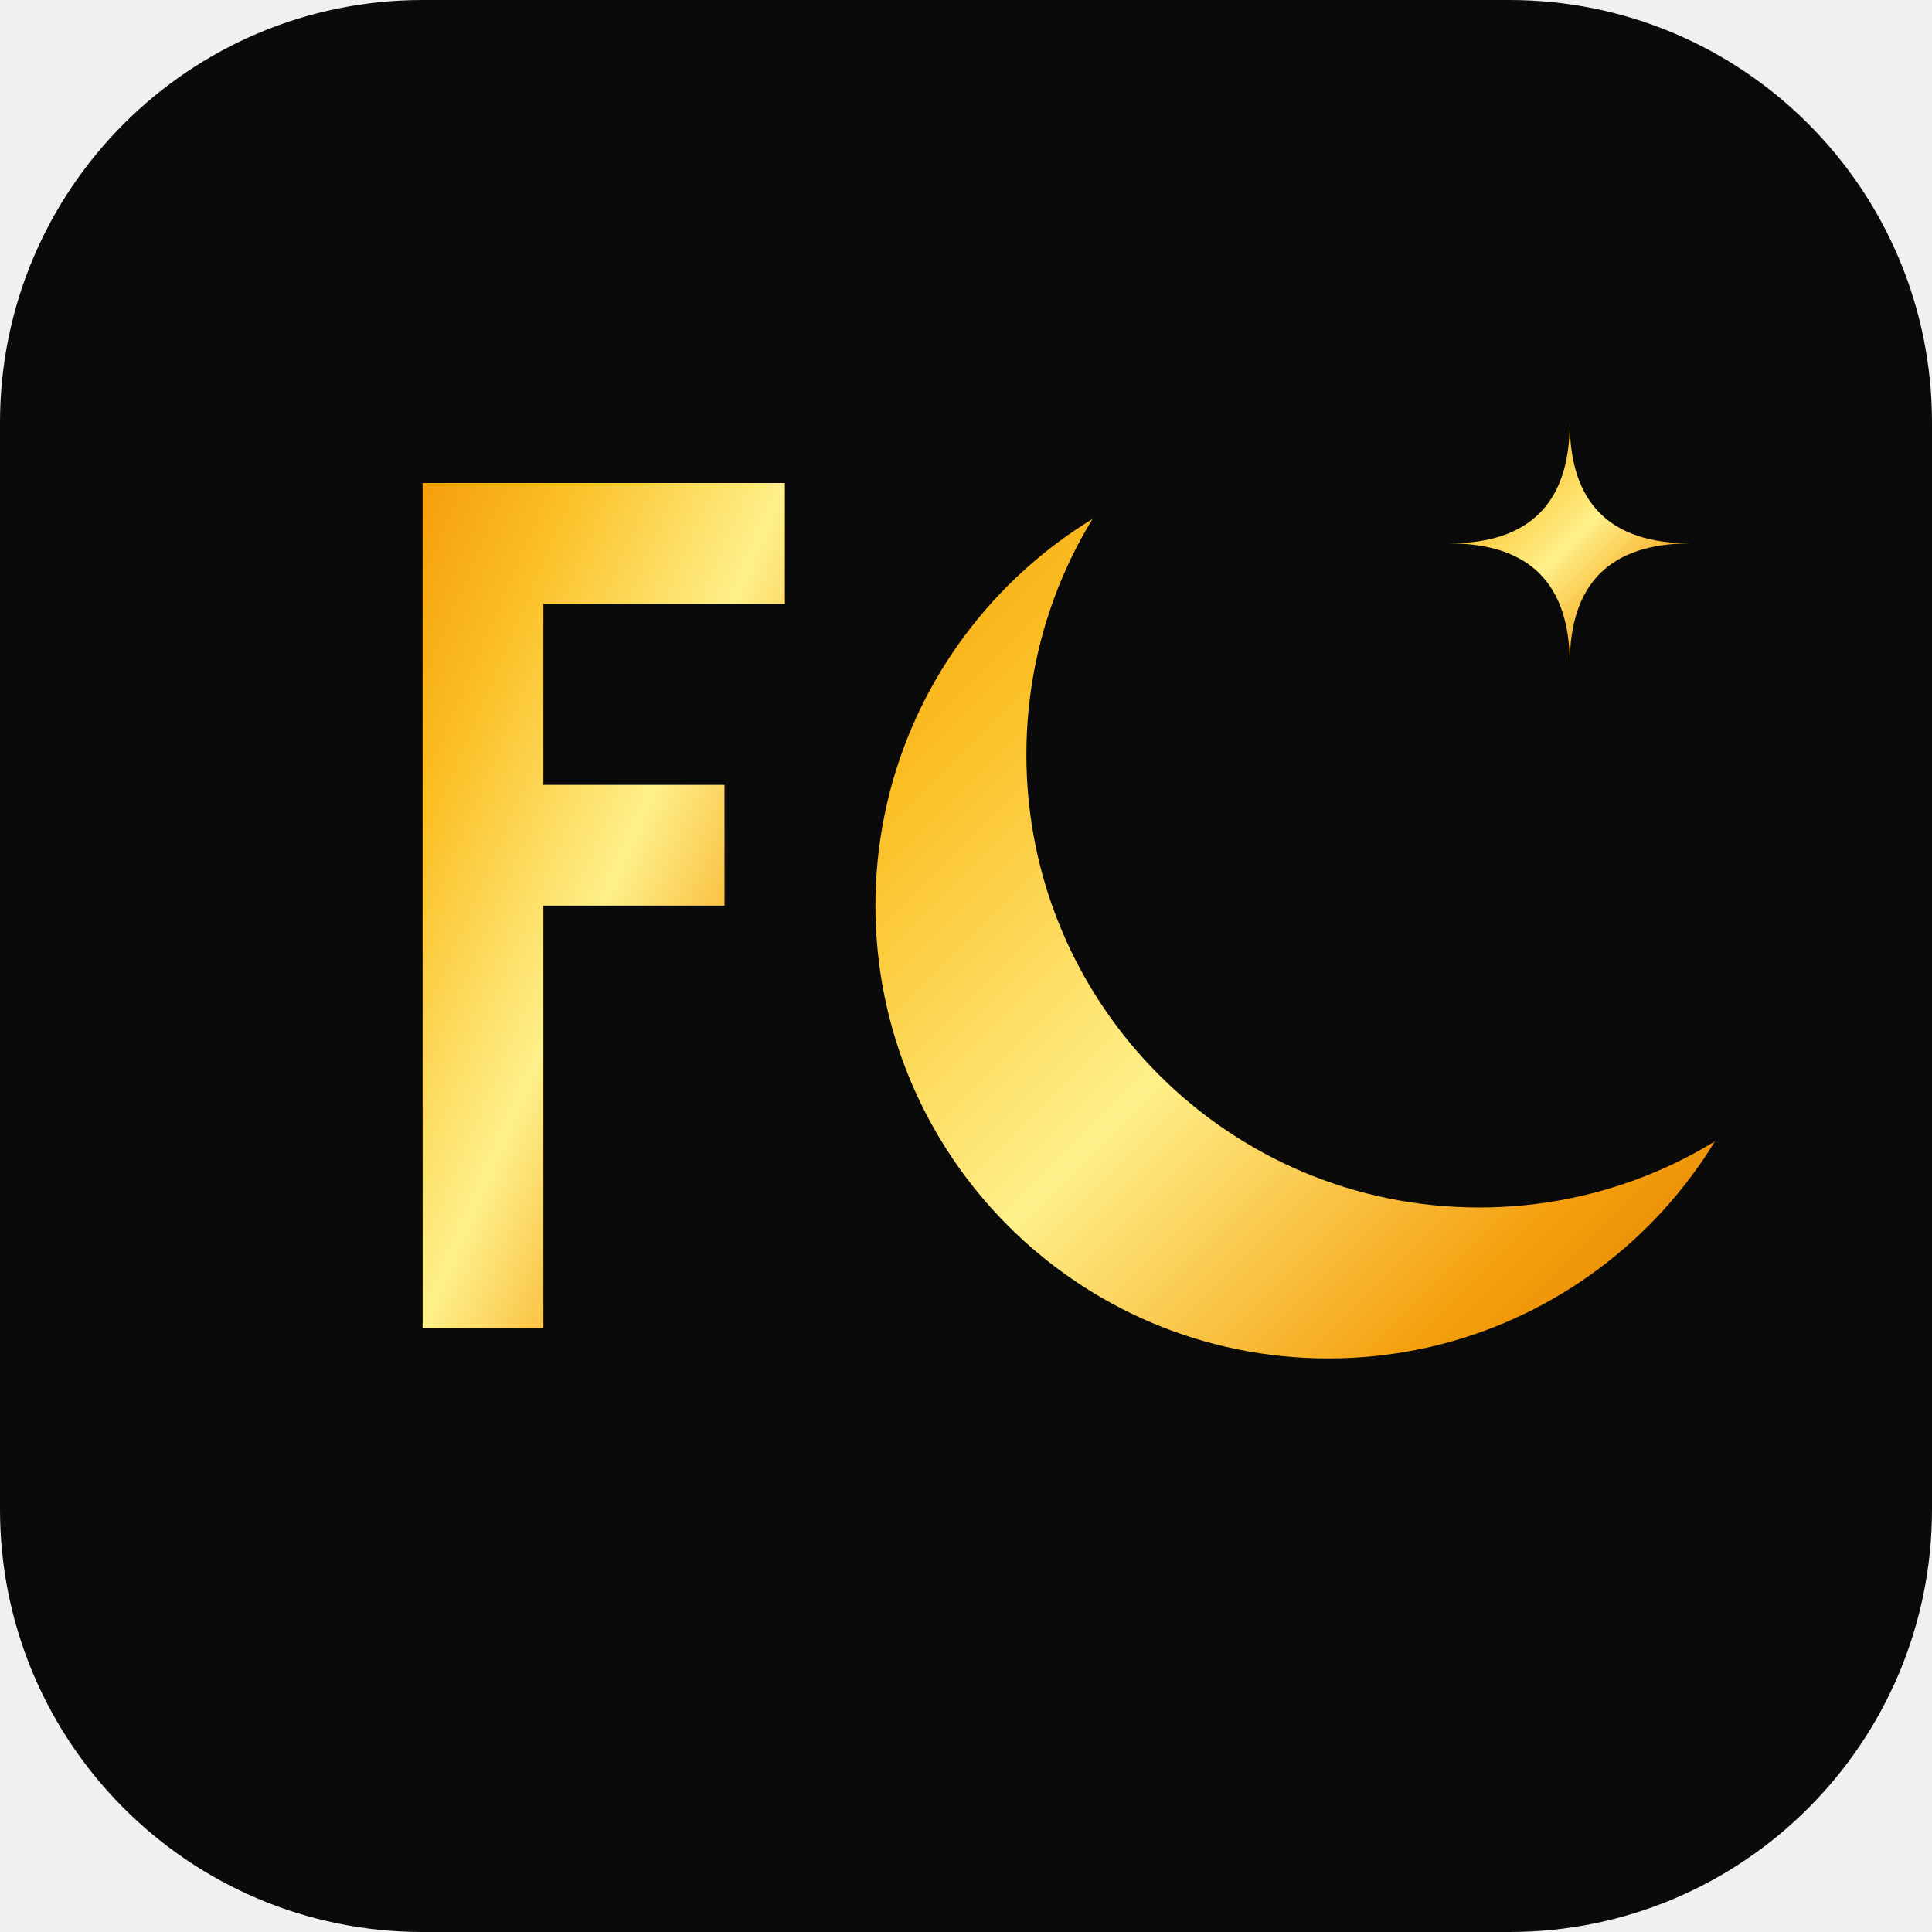
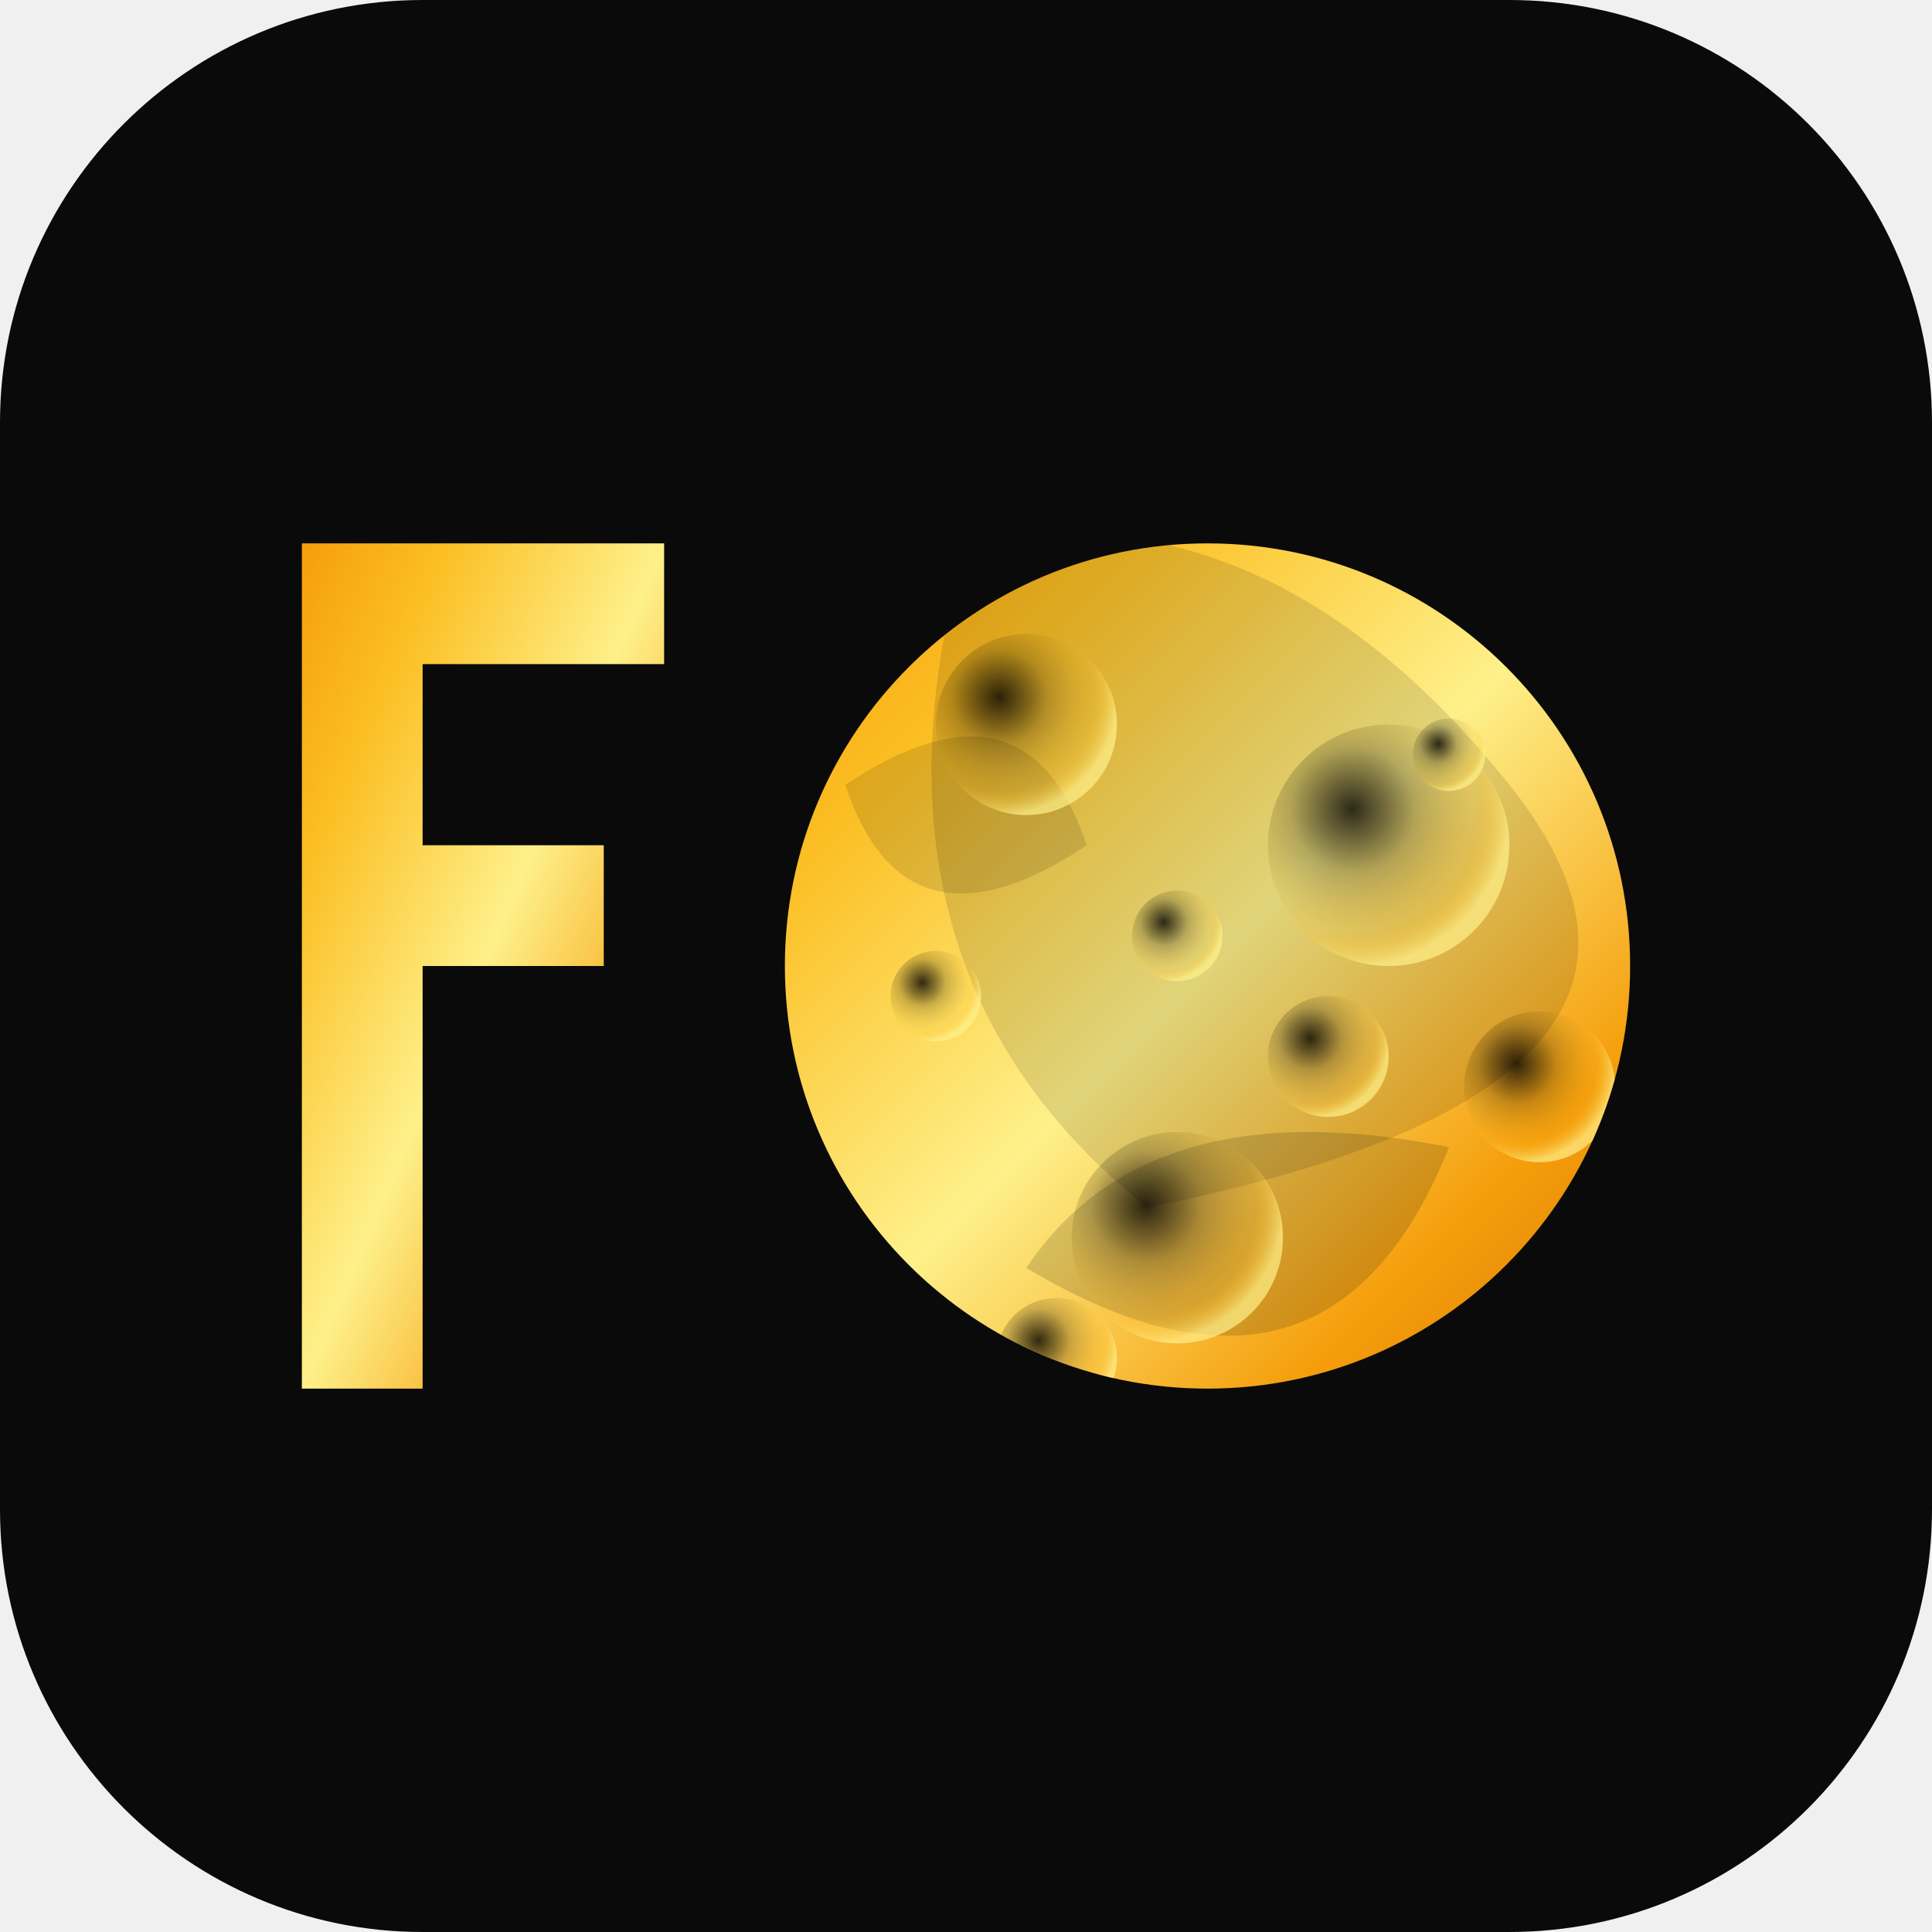
<svg xmlns="http://www.w3.org/2000/svg" viewBox="0 0 64 64">
  <defs>
    <linearGradient id="goldShimmer" x1="0%" y1="0%" x2="100%" y2="100%">
      <stop offset="0%" stop-color="#F59E0B" />
      <stop offset="20%" stop-color="#FBBF24" />
      <stop offset="50%" stop-color="#FEF08A">
        <animate attributeName="stop-color" values="#FBBF24;#FFFFFF;#FBBF24" dur="2s" repeatCount="indefinite" />
      </stop>
      <stop offset="80%" stop-color="#F59E0B" />
      <stop offset="100%" stop-color="#D97706" />
      <animate attributeName="x1" values="-100%;100%" dur="2.5s" repeatCount="indefinite" />
      <animate attributeName="x2" values="0%;200%" dur="2.5s" repeatCount="indefinite" />
    </linearGradient>
-     <mask id="moonMask">
-       <rect x="0" y="0" width="64" height="64" fill="white" />
-       <circle cx="49" cy="25" r="15" fill="black" />
-     </mask>
+     <radialGradient id="craterGrad" cx="35%" cy="35%" r="65%">
+       <stop offset="0%" stop-color="#000000" stop-opacity="0.8" />
+       <stop offset="40%" stop-color="#000000" stop-opacity="0.2" />
+       <stop offset="80%" stop-color="#FBBF24" stop-opacity="0.1" />
+       <stop offset="100%" stop-color="#FEF08A" stop-opacity="0.7" />
+     </radialGradient>
+     <clipPath id="moonClip">
+       <circle cx="40" cy="32" r="14" />
+     </clipPath>
  </defs>
  <rect width="64" height="64" rx="14" fill="#0a0a0a" />
-   <path d="M 14 16 L 26 16 L 26 20 L 18 20 L 18 26 L 24 26 L 24 30 L 18 30 L 18 44 L 14 44 Z" fill="url(#goldShimmer)" />
-   <circle cx="44" cy="30" r="15" fill="url(#goldShimmer)" mask="url(#moonMask)" />
-   <path d="M 52 14 Q 52 18 48 18 Q 52 18 52 22 Q 52 18 56 18 Q 52 18 52 14 Z" fill="url(#goldShimmer)">
-     <animate attributeName="opacity" values="0.5;1;0.5" dur="1.5s" repeatCount="indefinite" />
-   </path>
+   <path d="M 10 18 L 22 18 L 22 22 L 14 22 L 14 28 L 20 28 L 20 32 L 14 32 L 14 46 L 10 46 Z" fill="url(#goldShimmer)" />
+   <circle cx="40" cy="32" r="14" fill="url(#goldShimmer)" />
+   <g clip-path="url(#moonClip)">
+     <path d="M 32 18 Q 42 16 50 26 T 38 40 Q 28 32 32 18 Z" fill="#000000" opacity="0.12" />
+     <path d="M 34 42 Q 44 48 48 38 Q 38 36 34 42 Z" fill="#000000" opacity="0.15" />
+     <path d="M 28 26 Q 34 22 36 28 Q 30 32 28 26 Z" fill="#000000" opacity="0.12" />
+     <circle cx="34" cy="24" r="3" fill="url(#craterGrad)" />
+     <circle cx="46" cy="28" r="4" fill="url(#craterGrad)" />
+     <circle cx="39" cy="41" r="3.5" fill="url(#craterGrad)" />
+     <circle cx="39" cy="31" r="1.5" fill="url(#craterGrad)" />
+     <circle cx="51" cy="36" r="2.5" fill="url(#craterGrad)" />
+     <circle cx="31" cy="33" r="1.5" fill="url(#craterGrad)" />
+     <circle cx="44" cy="35" r="2" fill="url(#craterGrad)" />
+     <circle cx="48" cy="25" r="1.2" fill="url(#craterGrad)" />
+     <circle cx="35" cy="45" r="2" fill="url(#craterGrad)" />
+   </g>
</svg>
